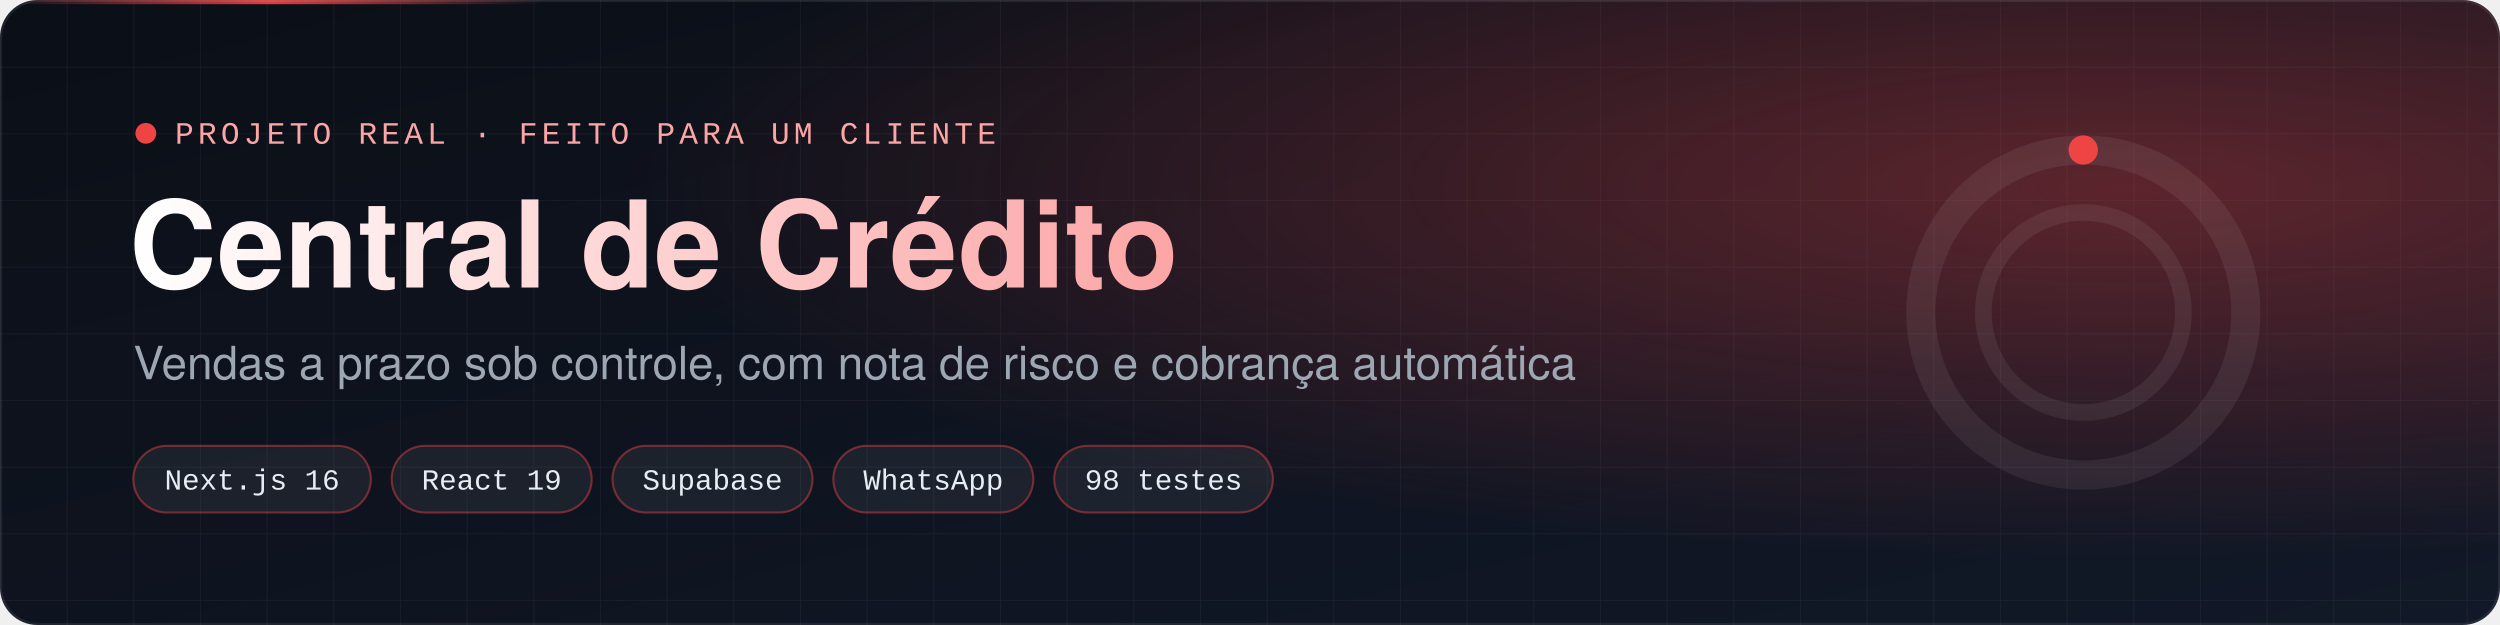
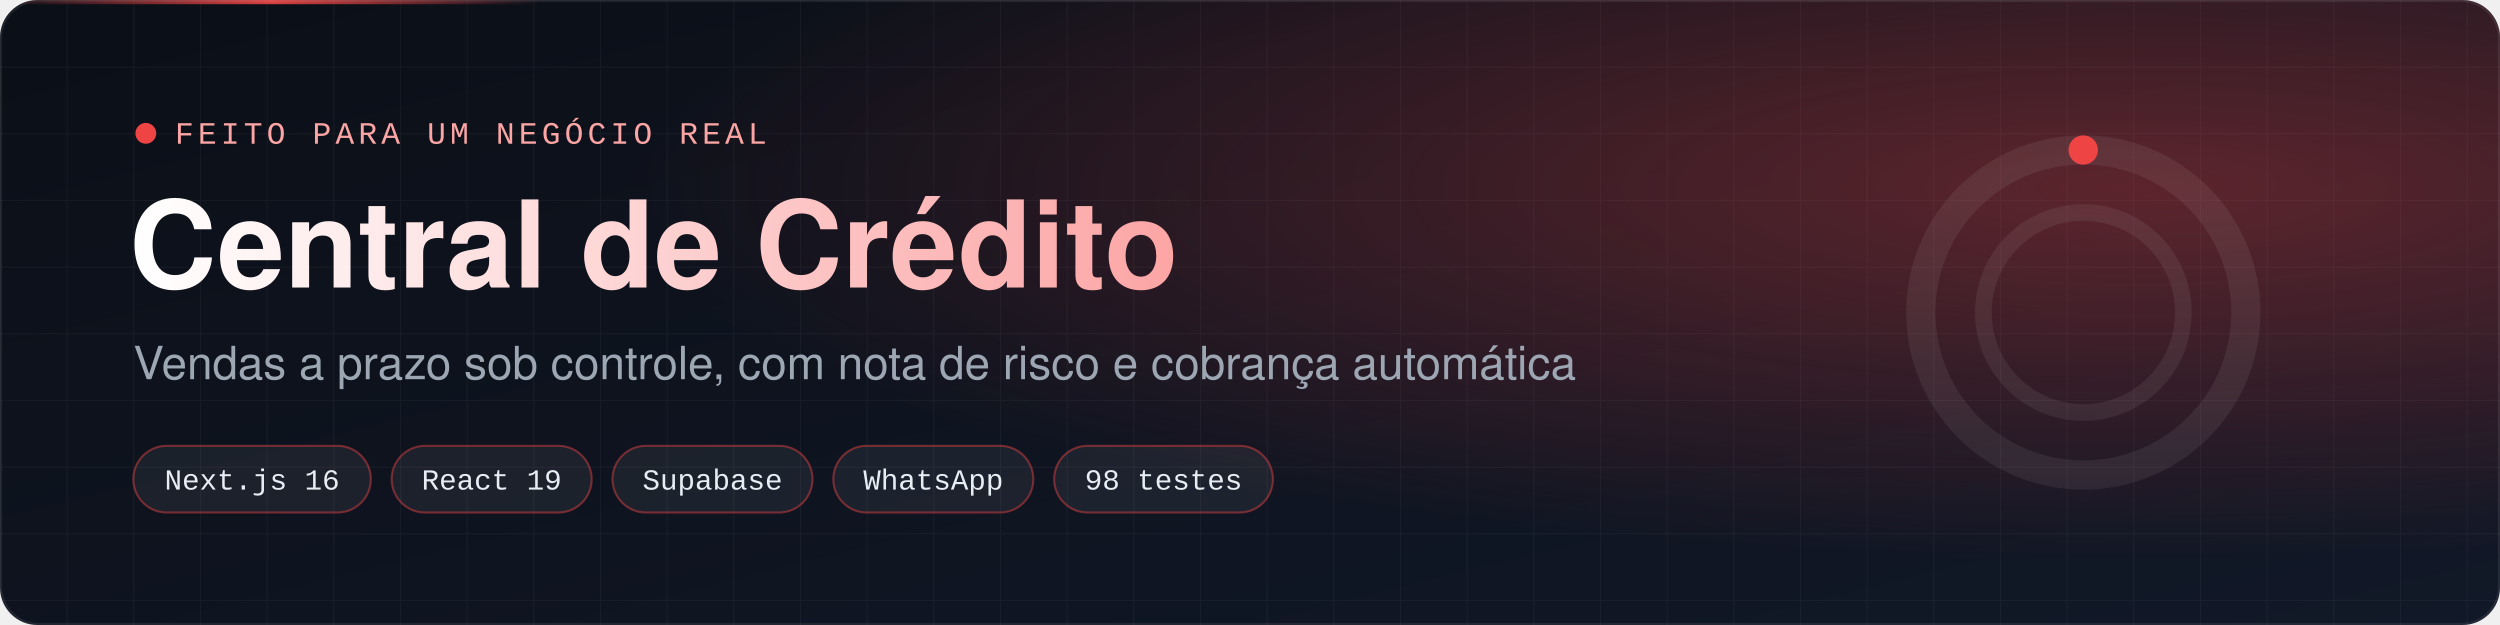
- <svg xmlns="http://www.w3.org/2000/svg" viewBox="0 0 1200 300" width="1200" height="300" role="img" aria-label="Central de Crédito — Vendas a prazo sob controle, com nota de risco e cobrança automática">
+ <svg xmlns="http://www.w3.org/2000/svg" viewBox="0 0 1200 300" width="1200" height="300" role="img" aria-label="Central de Crédito: Vendas a prazo sob controle, com nota de risco e cobrança automática">
  <defs>
    <linearGradient id="bg" x1="0" y1="0" x2="1" y2="1">
      <stop offset="0" stop-color="#0b0f17" />
      <stop offset="1" stop-color="#111827" />
    </linearGradient>
    <radialGradient id="glow" cx="0.85" cy="0.3" r="0.6">
      <stop offset="0" stop-color="#ef4444" stop-opacity="0.35" />
      <stop offset="1" stop-color="#ef4444" stop-opacity="0" />
    </radialGradient>
    <linearGradient id="txt" x1="0" x2="1">
      <stop offset="0" stop-color="#ffffff" />
      <stop offset="1" stop-color="#fca5a5" />
    </linearGradient>
    <pattern id="grid" width="32" height="32" patternUnits="userSpaceOnUse">
      <path d="M32 0H0V32" fill="none" stroke="#ffffff" stroke-opacity="0.04" />
    </pattern>
    <linearGradient id="scan" x1="0" x2="1">
      <stop offset="0" stop-color="#ef4444" stop-opacity="0" />
      <stop offset="0.5" stop-color="#ef4444" stop-opacity="0.9" />
      <stop offset="1" stop-color="#ef4444" stop-opacity="0" />
    </linearGradient>
    <clipPath id="r">
      <rect width="1200" height="300" rx="18" />
    </clipPath>
  </defs>
  <g clip-path="url(#r)">
    <rect width="1200" height="300" fill="url(#bg)" />
    <rect width="1200" height="300" fill="url(#grid)" />
    <rect width="1200" height="300" fill="url(#glow)">
      <animate attributeName="opacity" values="0.7;1;0.7" dur="6s" repeatCount="indefinite" />
    </rect>
    <g transform="translate(1000,150)" fill="none" stroke-linecap="round">
      <circle r="78" stroke="#ffffff" stroke-opacity="0.07" stroke-width="14" />
      <circle r="78" stroke="#ef4444" stroke-width="14" stroke-dasharray="490" stroke-dashoffset="490" transform="rotate(-90)">
        <animate attributeName="stroke-dashoffset" values="490;150;490" dur="7s" repeatCount="indefinite" />
      </circle>
      <circle r="48" stroke="#ffffff" stroke-opacity="0.07" stroke-width="8" />
      <circle r="48" stroke="#fbbf24" stroke-width="8" stroke-dasharray="302" stroke-dashoffset="302" transform="rotate(-90)">
        <animate attributeName="stroke-dashoffset" values="302;120;302" dur="7s" begin="0.6s" repeatCount="indefinite" />
      </circle>
    </g>
    <rect y="0" width="260" height="2" fill="url(#scan)">
      <animate attributeName="x" values="-260;1200" dur="4.5s" repeatCount="indefinite" />
    </rect>
    <g font-family="'SFMono-Regular', Consolas, 'Liberation Mono', Menlo, monospace" font-size="15" fill="#fca5a5">
      <circle cx="70" cy="64" r="5" fill="#ef4444">
        <animate attributeName="opacity" values="1;0.25;1" dur="1.6s" repeatCount="indefinite" />
      </circle>
-       <text x="84" y="69" letter-spacing="2">PROJETO REAL · FEITO PARA UM CLIENTE</text>
+       <text x="84" y="69" letter-spacing="2">FEITO PARA UM NEGÓCIO REAL</text>
    </g>
    <text x="62" y="138" font-family="'Segoe UI', 'Helvetica Neue', Helvetica, Arial, sans-serif" font-size="58" font-weight="800" fill="url(#txt)">Central de Crédito</text>
    <text x="64" y="182" font-family="'Segoe UI', 'Helvetica Neue', Helvetica, Arial, sans-serif" font-size="22" fill="#9da7b3">Vendas a prazo sob controle, com nota de risco e cobrança automática</text>
    <g transform="translate(64,214)">
      <rect width="114" height="32" rx="16" fill="#ffffff" fill-opacity="0.06" stroke="#ef4444" stroke-opacity="0.45" />
      <text x="57.0" y="21" text-anchor="middle" font-family="'SFMono-Regular', Consolas, 'Liberation Mono', Menlo, monospace" font-size="14" fill="#e6edf3">Next.js 16</text>
    </g>
    <g transform="translate(188,214)">
      <rect width="96" height="32" rx="16" fill="#ffffff" fill-opacity="0.06" stroke="#ef4444" stroke-opacity="0.45" />
      <text x="48.0" y="21" text-anchor="middle" font-family="'SFMono-Regular', Consolas, 'Liberation Mono', Menlo, monospace" font-size="14" fill="#e6edf3">React 19</text>
    </g>
    <g transform="translate(294,214)">
      <rect width="96" height="32" rx="16" fill="#ffffff" fill-opacity="0.06" stroke="#ef4444" stroke-opacity="0.45" />
      <text x="48.0" y="21" text-anchor="middle" font-family="'SFMono-Regular', Consolas, 'Liberation Mono', Menlo, monospace" font-size="14" fill="#e6edf3">Supabase</text>
    </g>
    <g transform="translate(400,214)">
      <rect width="96" height="32" rx="16" fill="#ffffff" fill-opacity="0.06" stroke="#ef4444" stroke-opacity="0.45" />
      <text x="48.0" y="21" text-anchor="middle" font-family="'SFMono-Regular', Consolas, 'Liberation Mono', Menlo, monospace" font-size="14" fill="#e6edf3">WhatsApp</text>
    </g>
    <g transform="translate(506,214)">
      <rect width="105" height="32" rx="16" fill="#ffffff" fill-opacity="0.06" stroke="#ef4444" stroke-opacity="0.45" />
      <text x="52.5" y="21" text-anchor="middle" font-family="'SFMono-Regular', Consolas, 'Liberation Mono', Menlo, monospace" font-size="14" fill="#e6edf3">98 testes</text>
    </g>
    <rect x="0.5" y="0.5" width="1199" height="299" rx="18" fill="none" stroke="#ffffff" stroke-opacity="0.08" />
  </g>
</svg>
